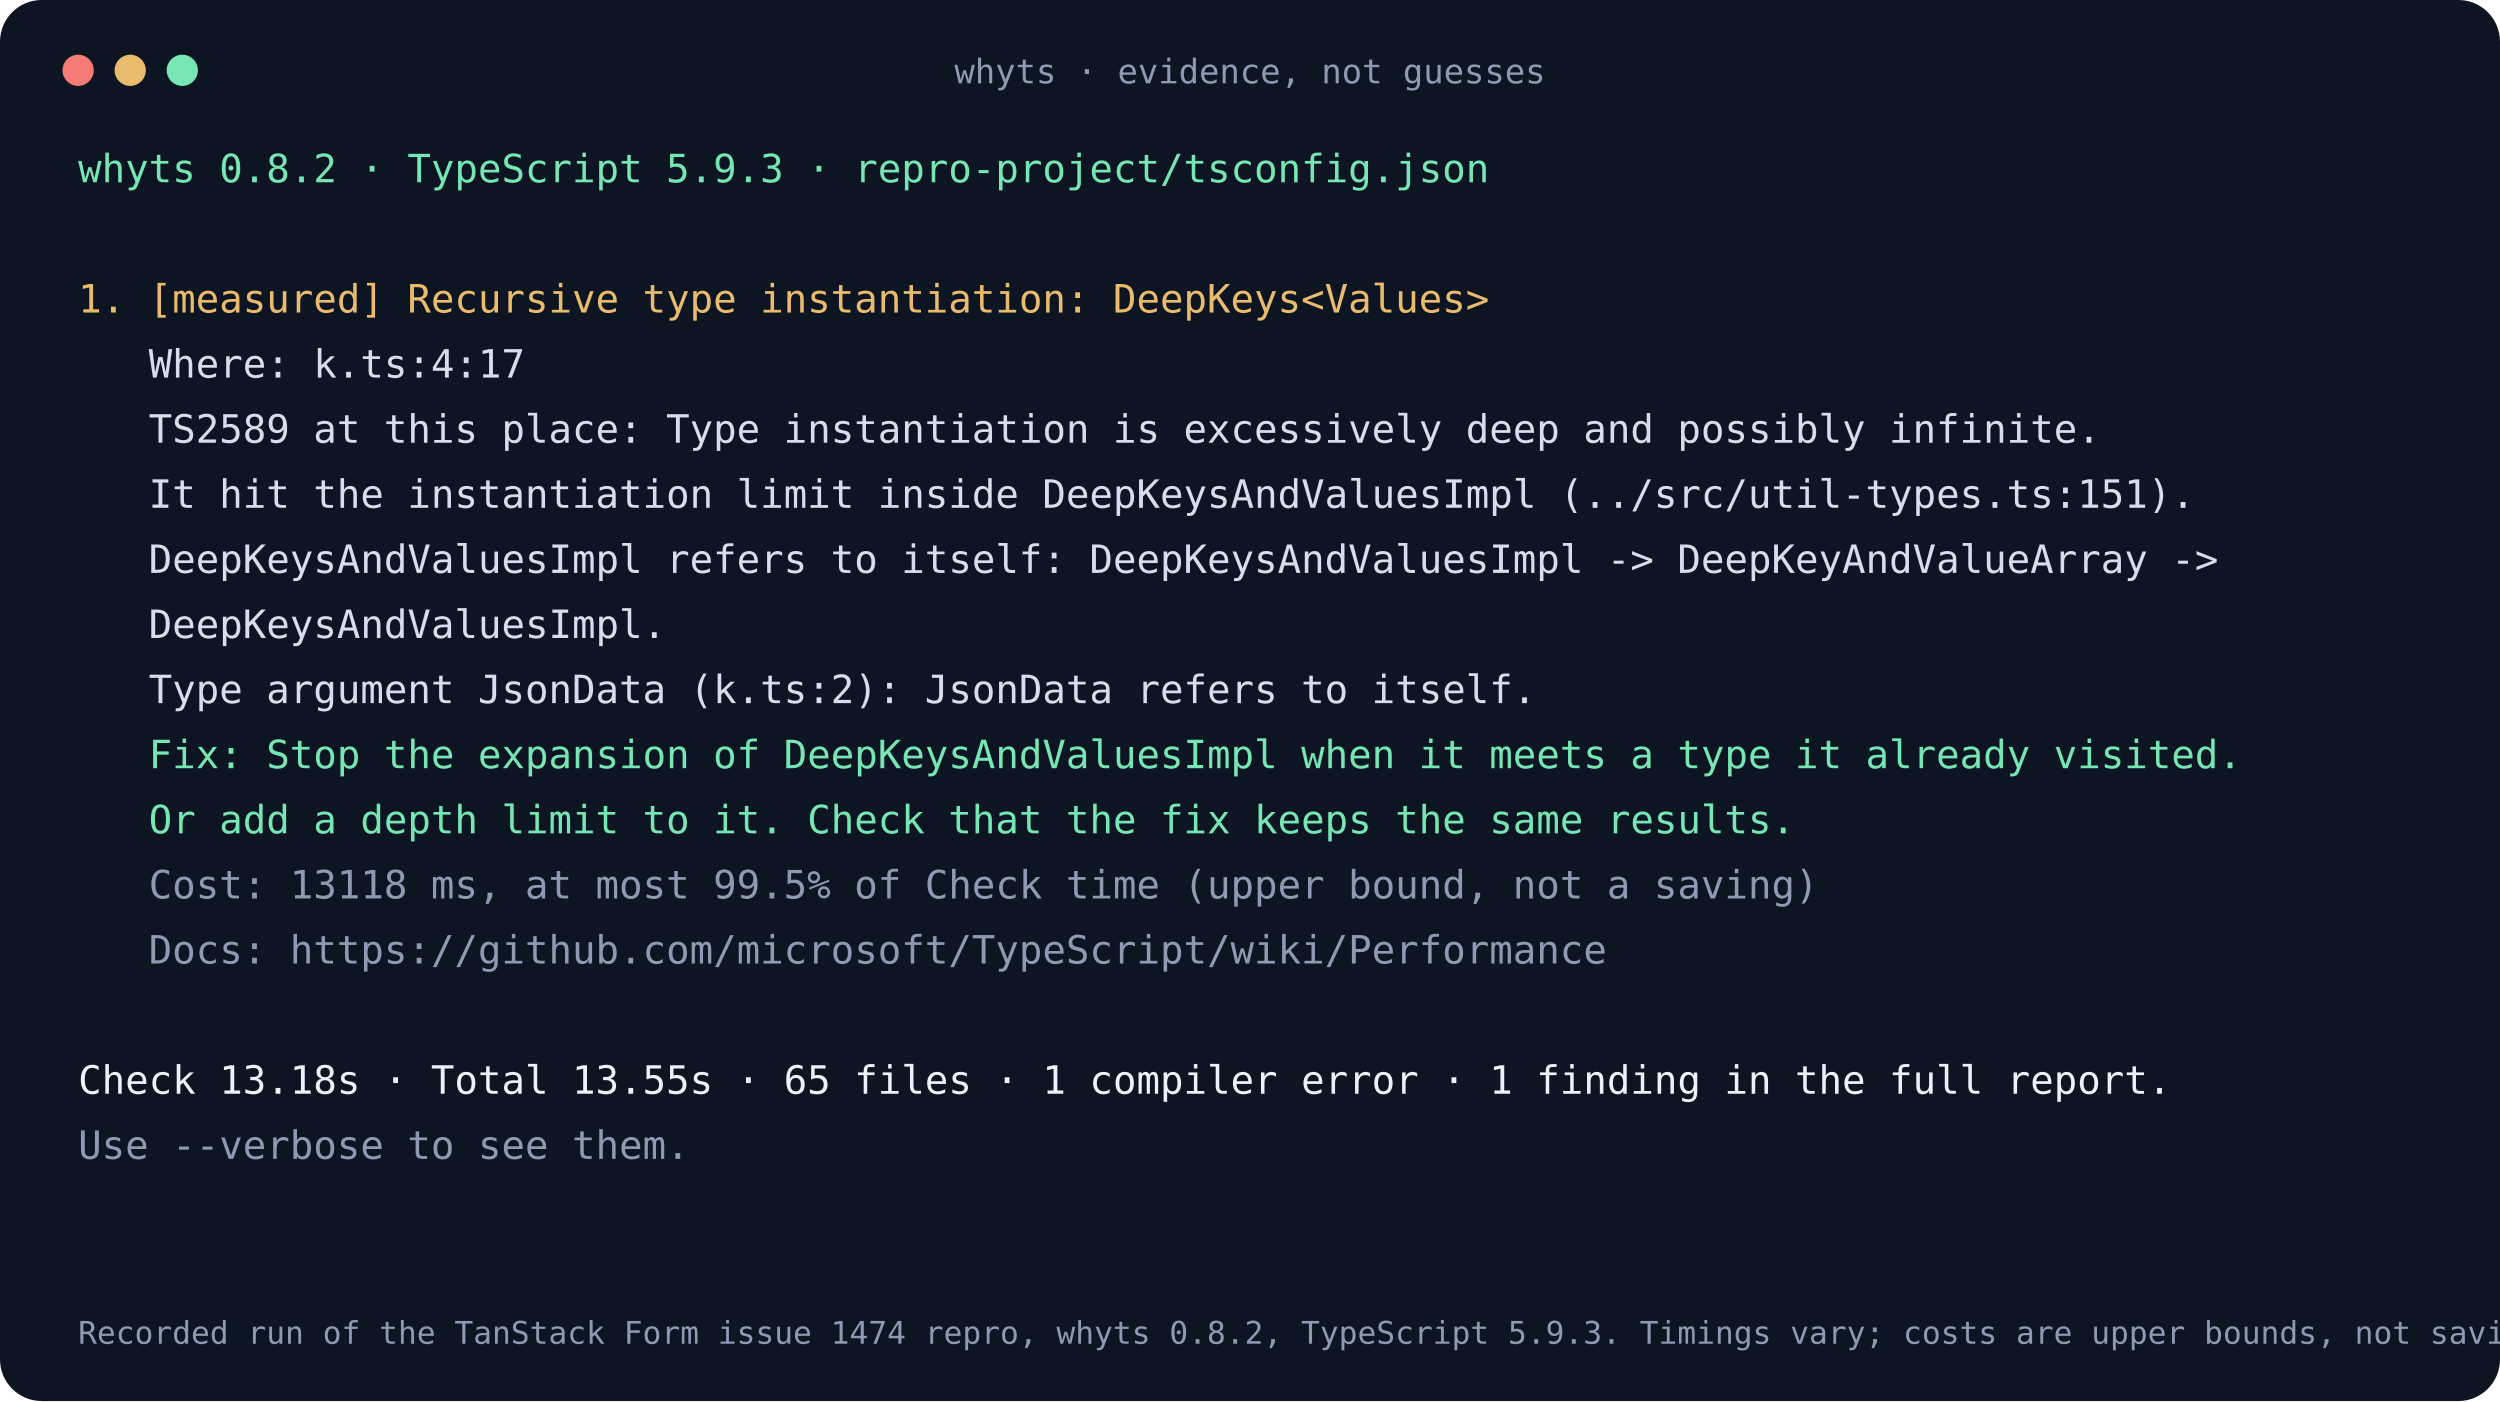
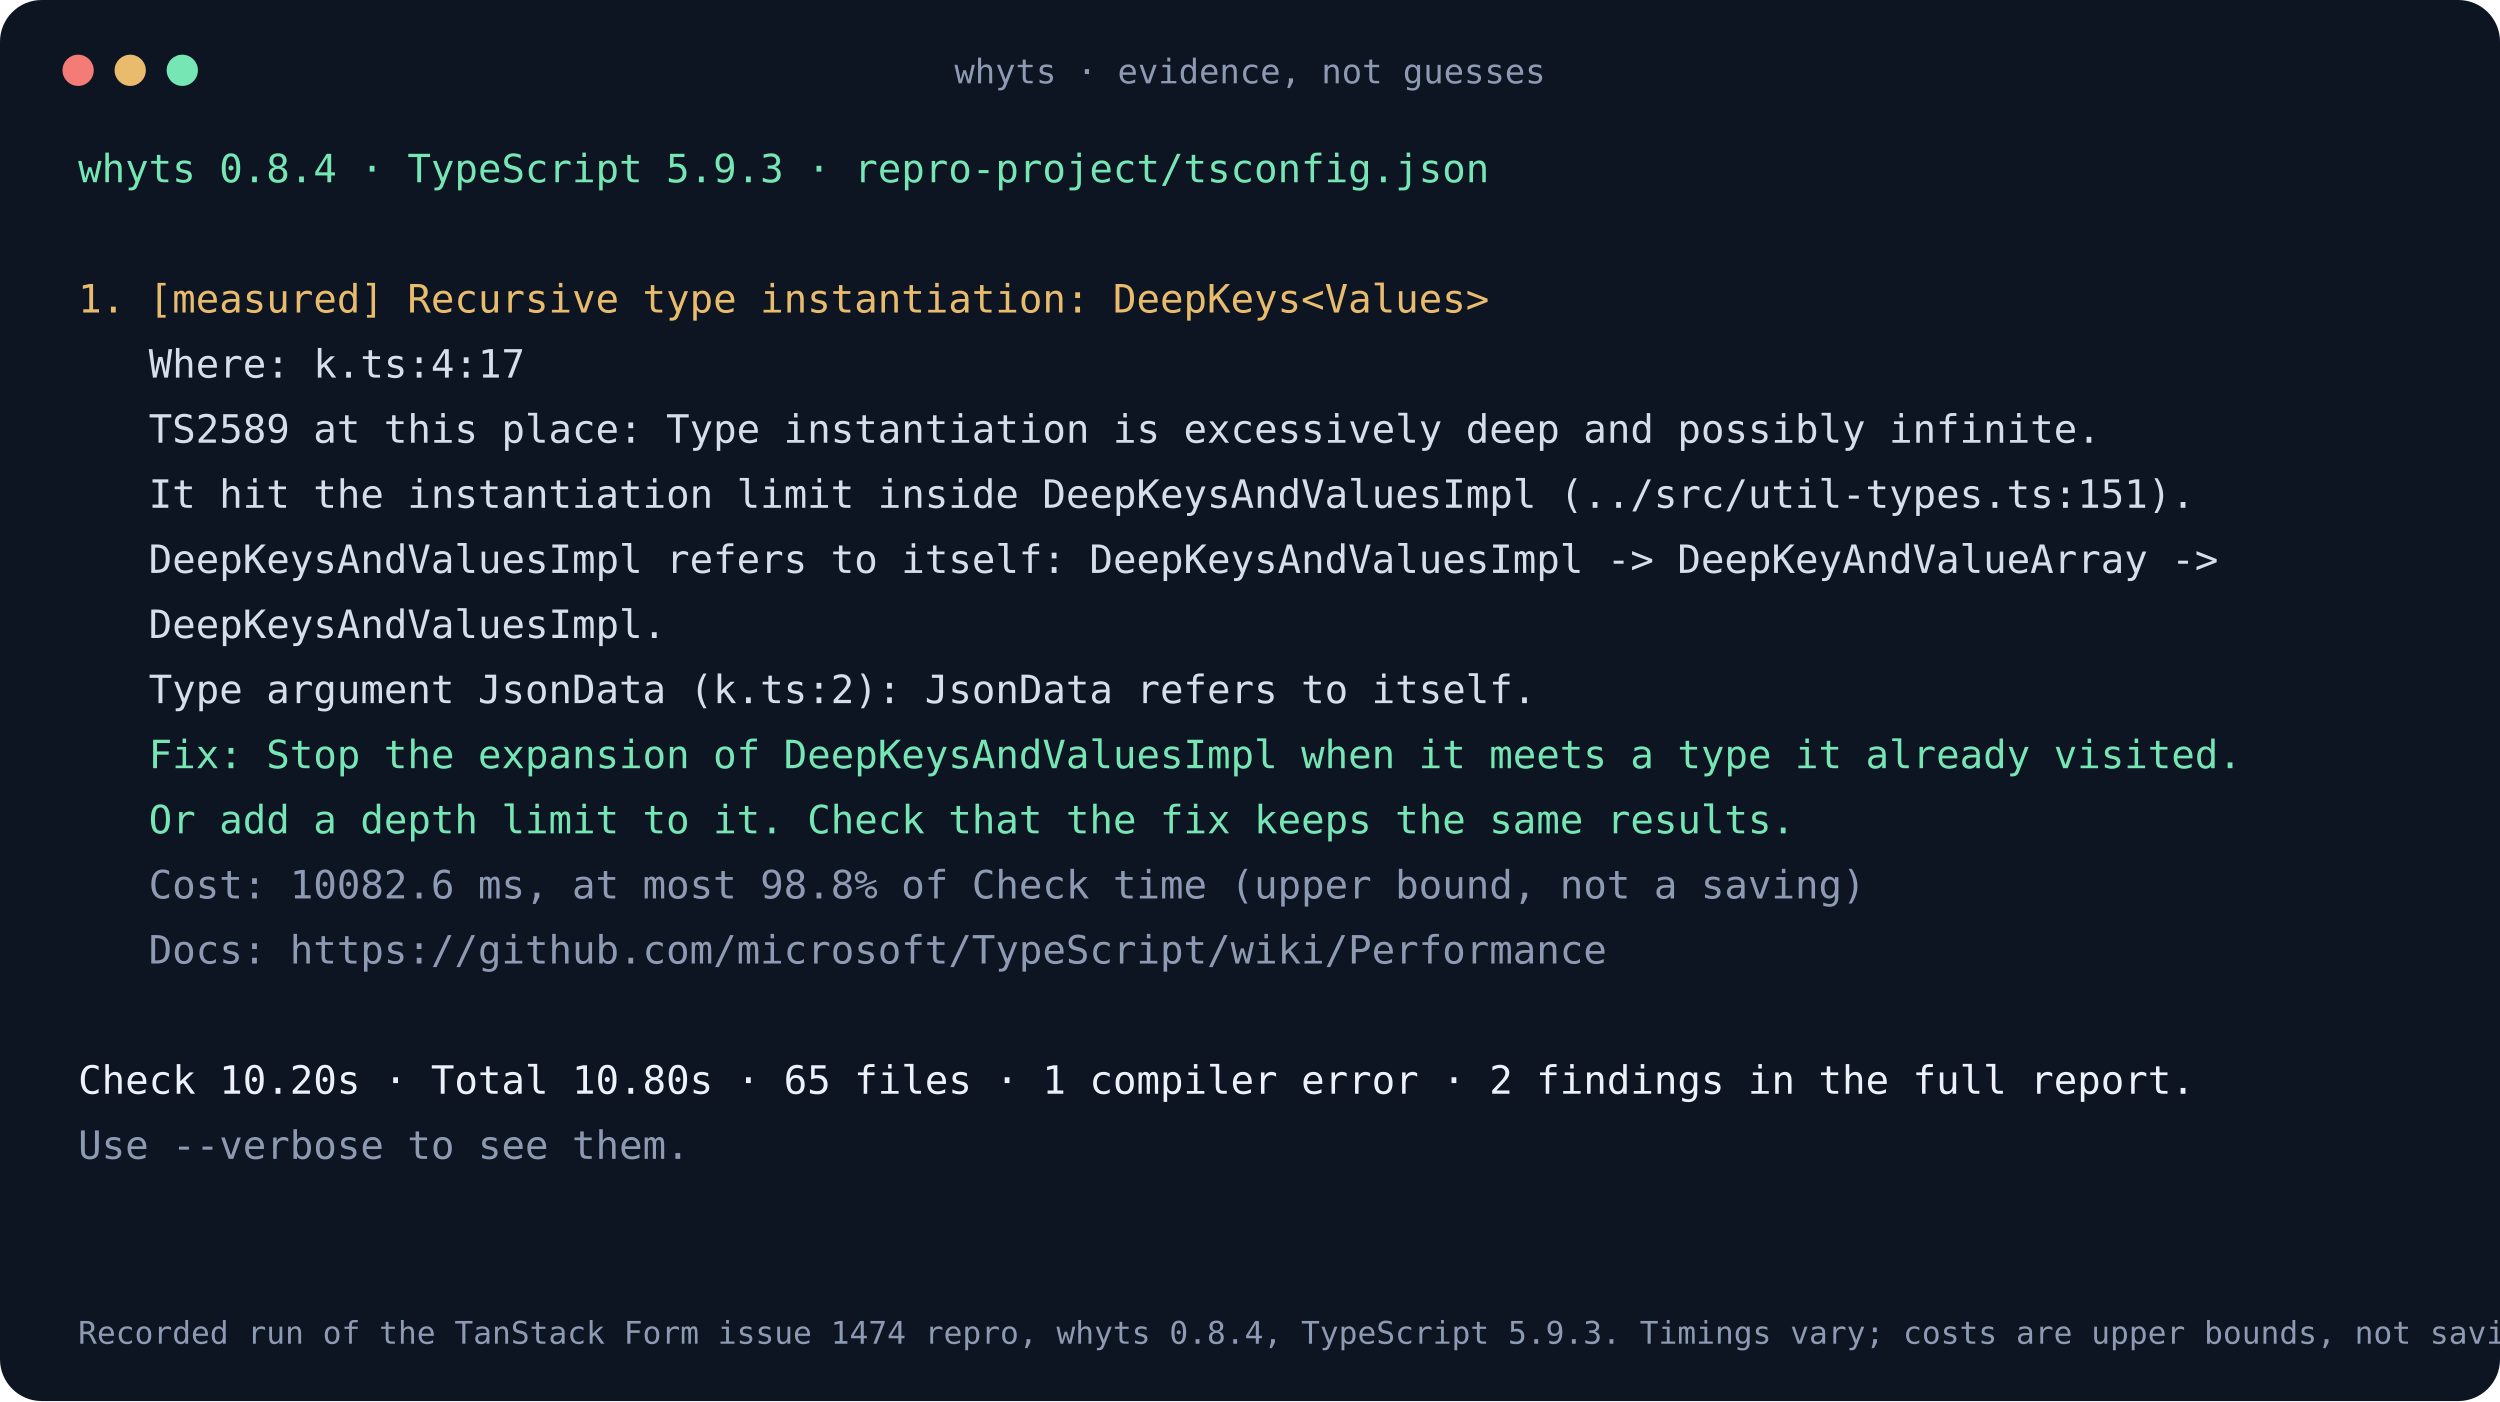
<svg xmlns="http://www.w3.org/2000/svg" width="960" height="538" viewBox="0 0 960 538" role="img" aria-label="A whyts report that names a recursive type, its location and a fix">
  <rect width="960" height="538" rx="16" fill="#0d1422" />
  <circle cx="30" cy="27" r="6" fill="#f47b76" />
  <circle cx="50" cy="27" r="6" fill="#e9bc6d" />
  <circle cx="70" cy="27" r="6" fill="#76e6b4" />
  <text x="480" y="32" text-anchor="middle" fill="#8d9ab2" font-family="monospace" font-size="13">whyts · evidence, not guesses</text>
-   <text x="30" y="70" fill="#76e6b4" xml:space="preserve" font-family="ui-monospace, SFMono-Regular, Consolas, monospace" font-size="15">whyts 0.8.2 · TypeScript 5.9.3 · repro-project/tsconfig.json</text>
+   <text x="30" y="70" fill="#76e6b4" xml:space="preserve" font-family="ui-monospace, SFMono-Regular, Consolas, monospace" font-size="15">whyts 0.8.4 · TypeScript 5.9.3 · repro-project/tsconfig.json</text>
  <text x="30" y="120" fill="#e9bc6d" xml:space="preserve" font-family="ui-monospace, SFMono-Regular, Consolas, monospace" font-size="15">1. [measured] Recursive type instantiation: DeepKeys&lt;Values&gt;</text>
  <text x="30" y="145" fill="#d6deeb" xml:space="preserve" font-family="ui-monospace, SFMono-Regular, Consolas, monospace" font-size="15">   Where: k.ts:4:17</text>
  <text x="30" y="170" fill="#d6deeb" xml:space="preserve" font-family="ui-monospace, SFMono-Regular, Consolas, monospace" font-size="15">   TS2589 at this place: Type instantiation is excessively deep and possibly infinite.</text>
  <text x="30" y="195" fill="#d6deeb" xml:space="preserve" font-family="ui-monospace, SFMono-Regular, Consolas, monospace" font-size="15">   It hit the instantiation limit inside DeepKeysAndValuesImpl (../src/util-types.ts:151).</text>
  <text x="30" y="220" fill="#d6deeb" xml:space="preserve" font-family="ui-monospace, SFMono-Regular, Consolas, monospace" font-size="15">   DeepKeysAndValuesImpl refers to itself: DeepKeysAndValuesImpl -&gt; DeepKeyAndValueArray -&gt;</text>
  <text x="30" y="245" fill="#d6deeb" xml:space="preserve" font-family="ui-monospace, SFMono-Regular, Consolas, monospace" font-size="15">   DeepKeysAndValuesImpl.</text>
  <text x="30" y="270" fill="#d6deeb" xml:space="preserve" font-family="ui-monospace, SFMono-Regular, Consolas, monospace" font-size="15">   Type argument JsonData (k.ts:2): JsonData refers to itself.</text>
  <text x="30" y="295" fill="#76e6b4" xml:space="preserve" font-family="ui-monospace, SFMono-Regular, Consolas, monospace" font-size="15">   Fix: Stop the expansion of DeepKeysAndValuesImpl when it meets a type it already visited.</text>
  <text x="30" y="320" fill="#76e6b4" xml:space="preserve" font-family="ui-monospace, SFMono-Regular, Consolas, monospace" font-size="15">   Or add a depth limit to it. Check that the fix keeps the same results.</text>
-   <text x="30" y="345" fill="#8d9ab2" xml:space="preserve" font-family="ui-monospace, SFMono-Regular, Consolas, monospace" font-size="15">   Cost: 13118 ms, at most 99.5% of Check time (upper bound, not a saving)</text>
+   <text x="30" y="345" fill="#8d9ab2" xml:space="preserve" font-family="ui-monospace, SFMono-Regular, Consolas, monospace" font-size="15">   Cost: 10082.6 ms, at most 98.8% of Check time (upper bound, not a saving)</text>
  <text x="30" y="370" fill="#8d9ab2" xml:space="preserve" font-family="ui-monospace, SFMono-Regular, Consolas, monospace" font-size="15">   Docs: https://github.com/microsoft/TypeScript/wiki/Performance</text>
-   <text x="30" y="420" fill="#edf2fa" xml:space="preserve" font-family="ui-monospace, SFMono-Regular, Consolas, monospace" font-size="15">Check 13.18s · Total 13.55s · 65 files · 1 compiler error · 1 finding in the full report.</text>
+   <text x="30" y="420" fill="#edf2fa" xml:space="preserve" font-family="ui-monospace, SFMono-Regular, Consolas, monospace" font-size="15">Check 10.20s · Total 10.80s · 65 files · 1 compiler error · 2 findings in the full report.</text>
  <text x="30" y="445" fill="#8d9ab2" xml:space="preserve" font-family="ui-monospace, SFMono-Regular, Consolas, monospace" font-size="15">Use --verbose to see them.</text>
-   <text x="30" y="516" fill="#8d9ab2" font-family="ui-monospace, SFMono-Regular, Consolas, monospace" font-size="12">Recorded run of the TanStack Form issue 1474 repro, whyts 0.8.2, TypeScript 5.9.3. Timings vary; costs are upper bounds, not savings.</text>
+   <text x="30" y="516" fill="#8d9ab2" font-family="ui-monospace, SFMono-Regular, Consolas, monospace" font-size="12">Recorded run of the TanStack Form issue 1474 repro, whyts 0.8.4, TypeScript 5.9.3. Timings vary; costs are upper bounds, not savings.</text>
</svg>
